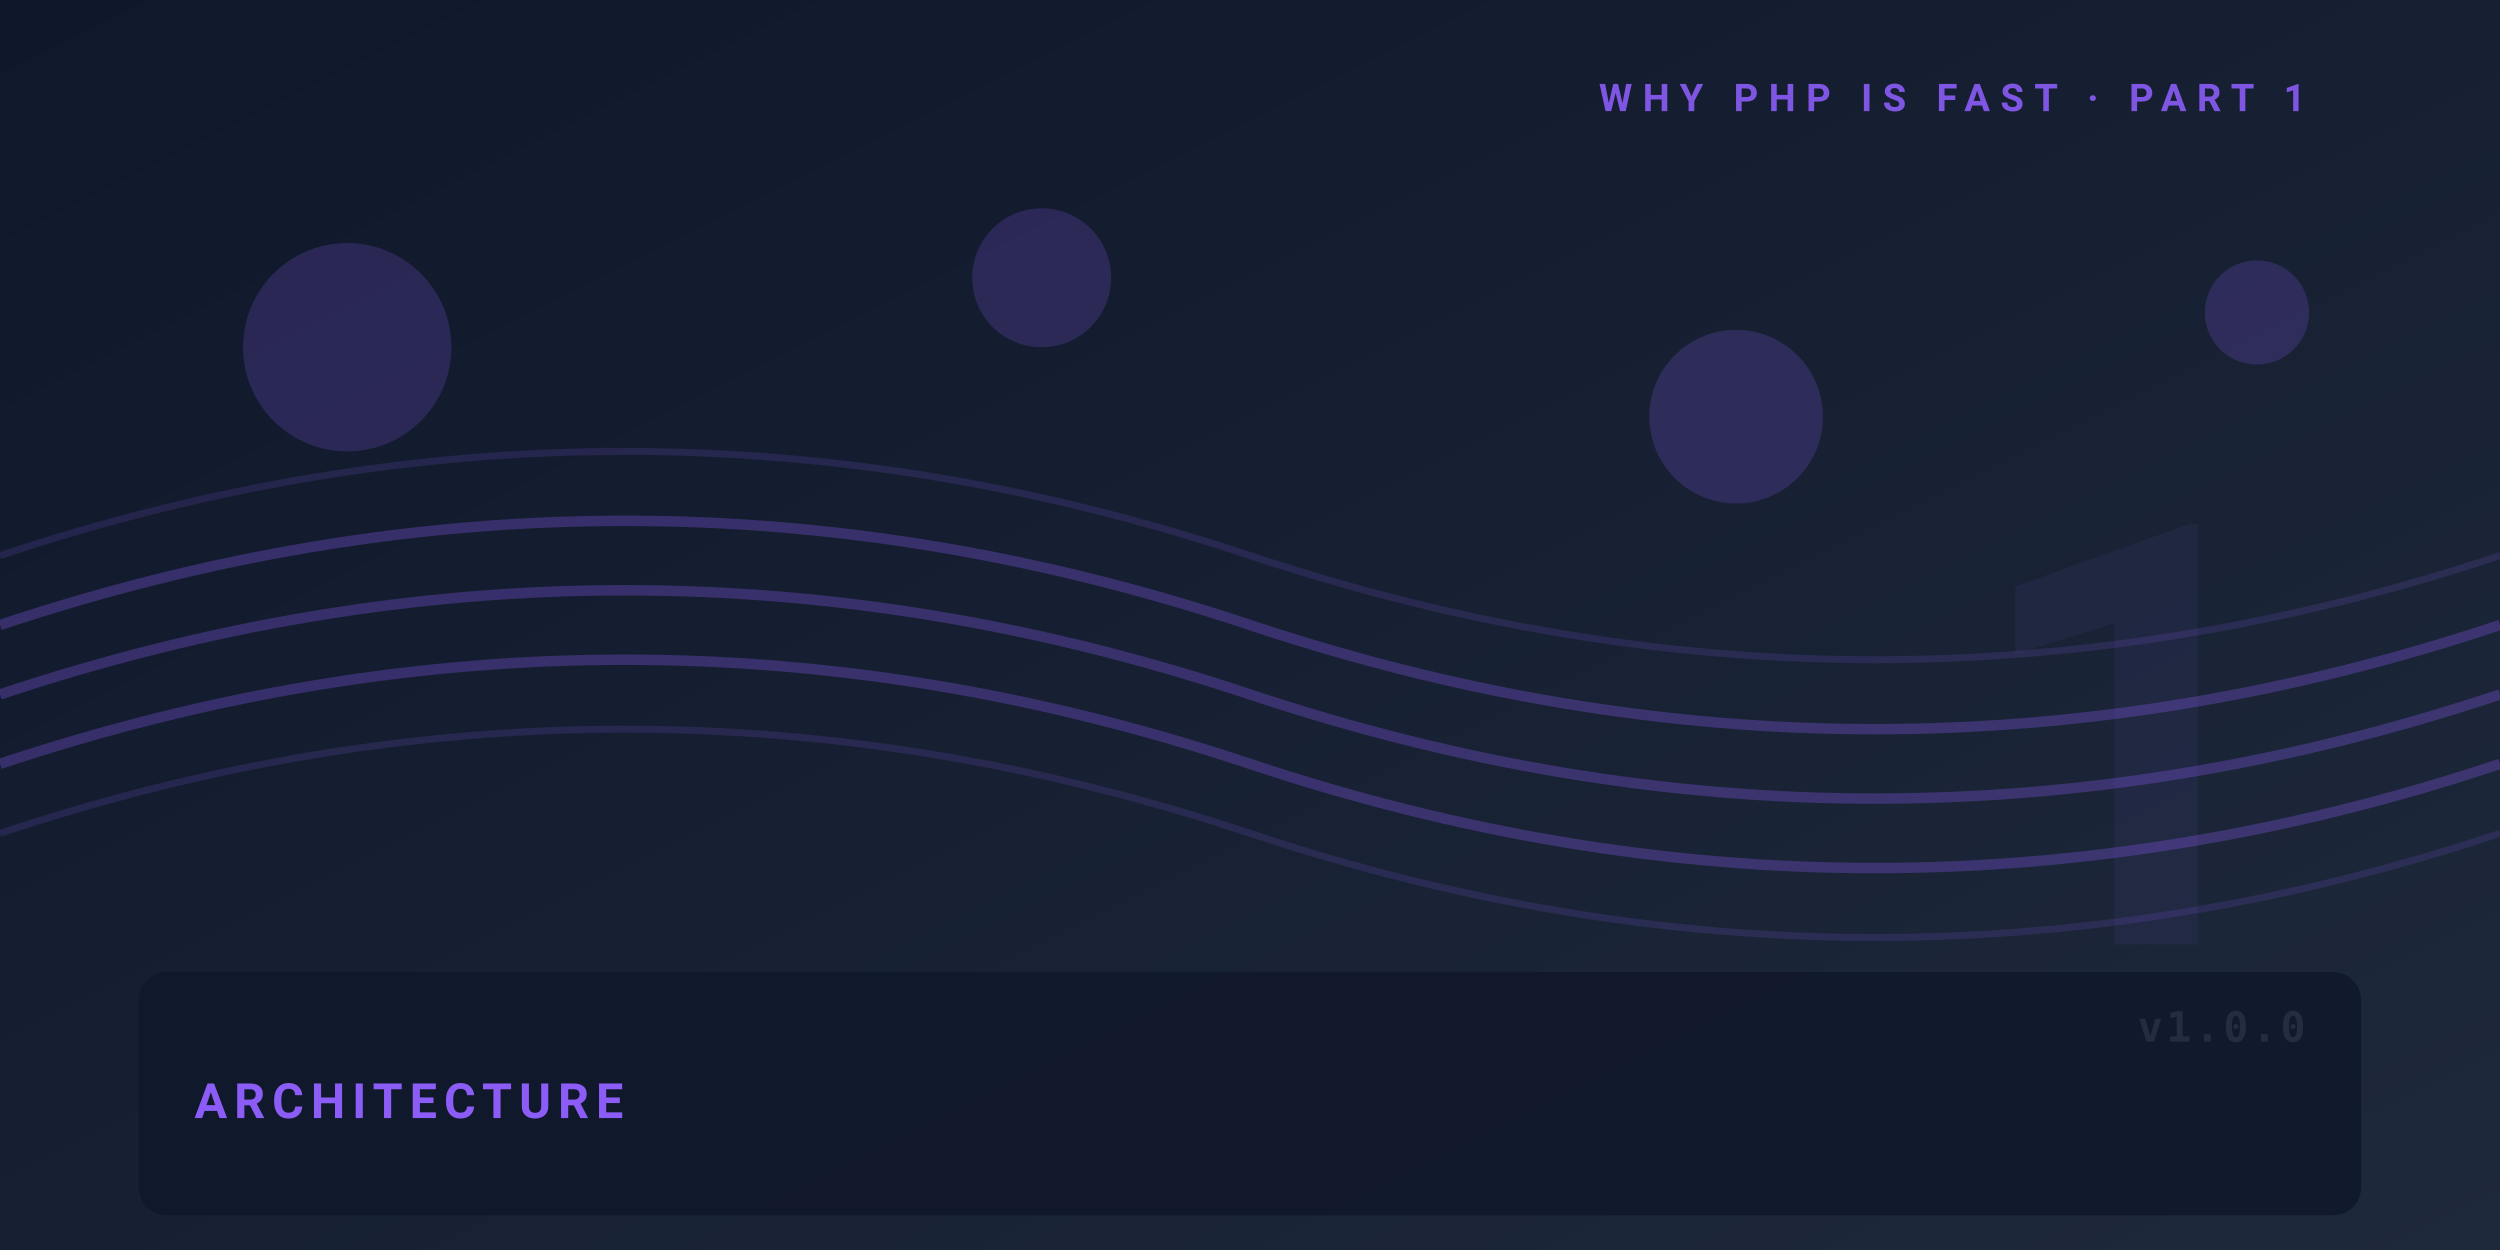
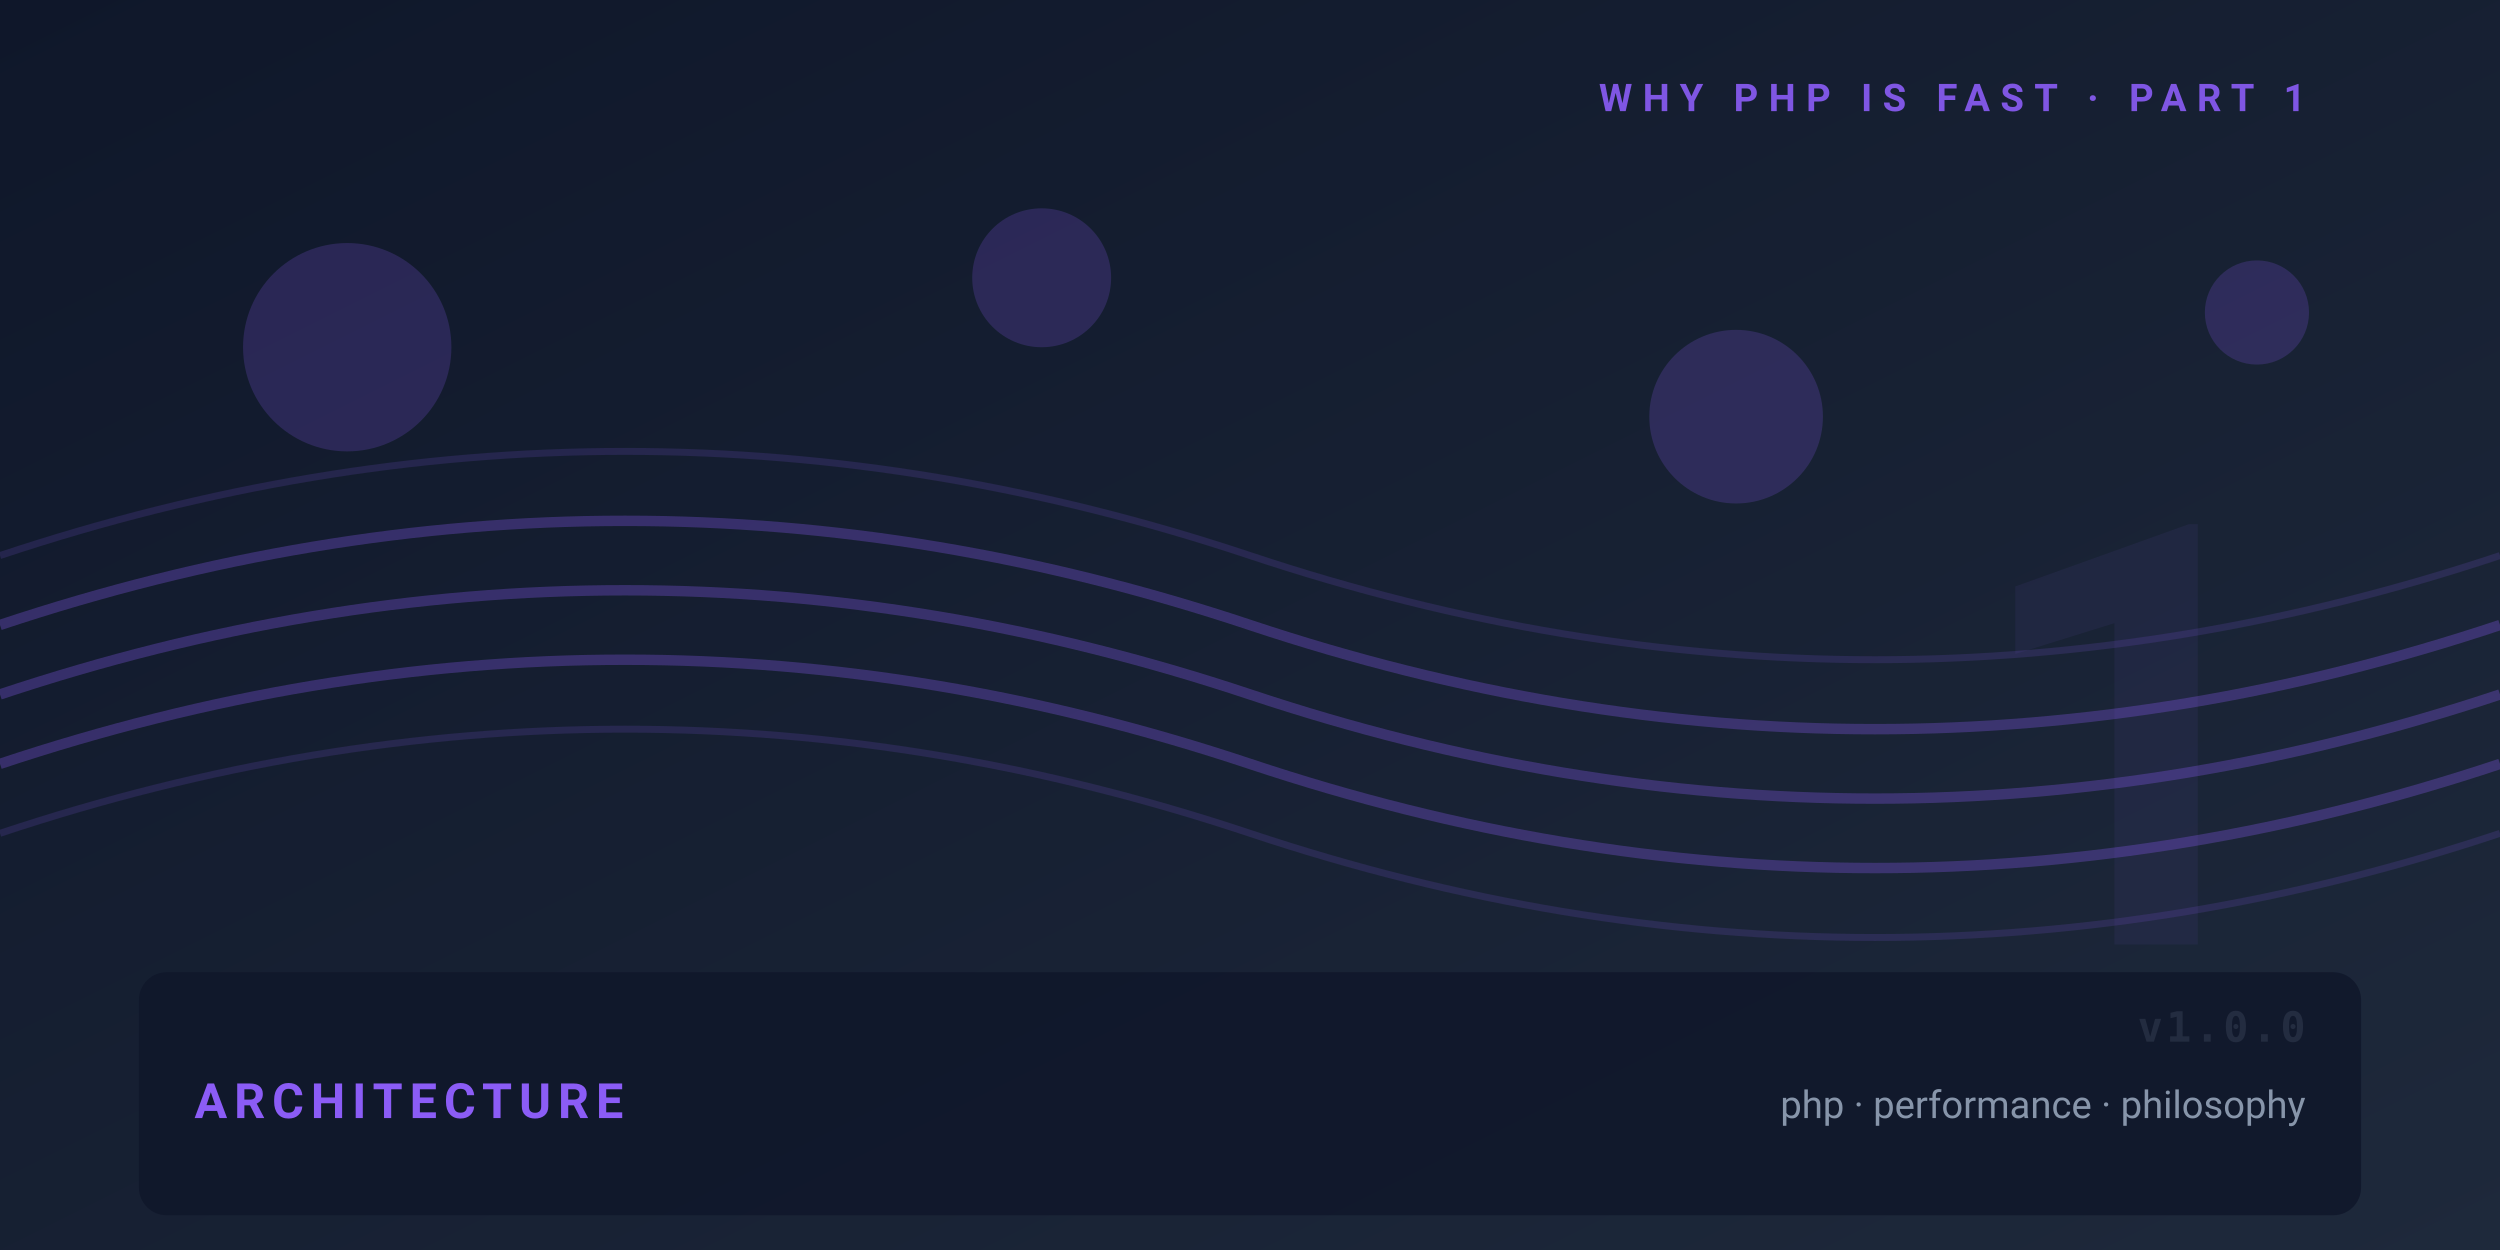
<svg xmlns="http://www.w3.org/2000/svg" viewBox="0 0 720 360" width="720" height="360">
  <defs>
    <linearGradient id="bg" x1="0%" y1="0%" x2="100%" y2="100%">
      <stop offset="0%" style="stop-color:#0f172a" />
      <stop offset="100%" style="stop-color:#1e293b" />
    </linearGradient>
  </defs>
  <rect width="720" height="360" fill="url(#bg)" />
  <g opacity="0.3" stroke="#8b5cf6" stroke-width="3" fill="none">
    <path d="M0,180 Q180,120 360,180 T720,180" />
    <path d="M0,200 Q180,140 360,200 T720,200" />
    <path d="M0,220 Q180,160 360,220 T720,220" />
  </g>
  <g opacity="0.15" stroke="#8b5cf6" stroke-width="2" fill="none">
    <path d="M0,160 Q180,100 360,160 T720,160" />
    <path d="M0,240 Q180,180 360,240 T720,240" />
  </g>
  <g fill="#8b5cf6" opacity="0.2">
    <circle cx="100" cy="100" r="30" />
    <circle cx="300" cy="80" r="20" />
    <circle cx="500" cy="120" r="25" />
    <circle cx="650" cy="90" r="15" />
  </g>
  <text x="664" y="272" text-anchor="end" font-family="Segoe UI, Roboto, sans-serif" font-size="170" font-weight="bold" fill="#8b5cf6" opacity="0.07">1</text>
  <text x="664" y="32" text-anchor="end" font-family="Segoe UI, Roboto, sans-serif" font-size="11" font-weight="bold" letter-spacing="3" fill="#8b5cf6" opacity="0.9">WHY PHP IS FAST · PART 1</text>
  <text x="664" y="300" text-anchor="end" font-family="monospace" font-size="12" font-weight="bold" letter-spacing="1" fill="#94a3b8" opacity="0.85">v1.0.0</text>
  <rect x="40" y="280" width="640" height="70" rx="8" fill="#0f172a" fill-opacity="0.82" />
  <text x="56" y="322" font-family="Segoe UI, Roboto, sans-serif" font-size="14" font-weight="bold" letter-spacing="2" fill="#8b5cf6">ARCHITECTURE</text>
+   <text x="664" y="322" text-anchor="end" font-family="Segoe UI, Roboto, sans-serif" font-size="11" fill="#94a3b8" opacity="0.9">php · performance · philosophy</text>
</svg>
